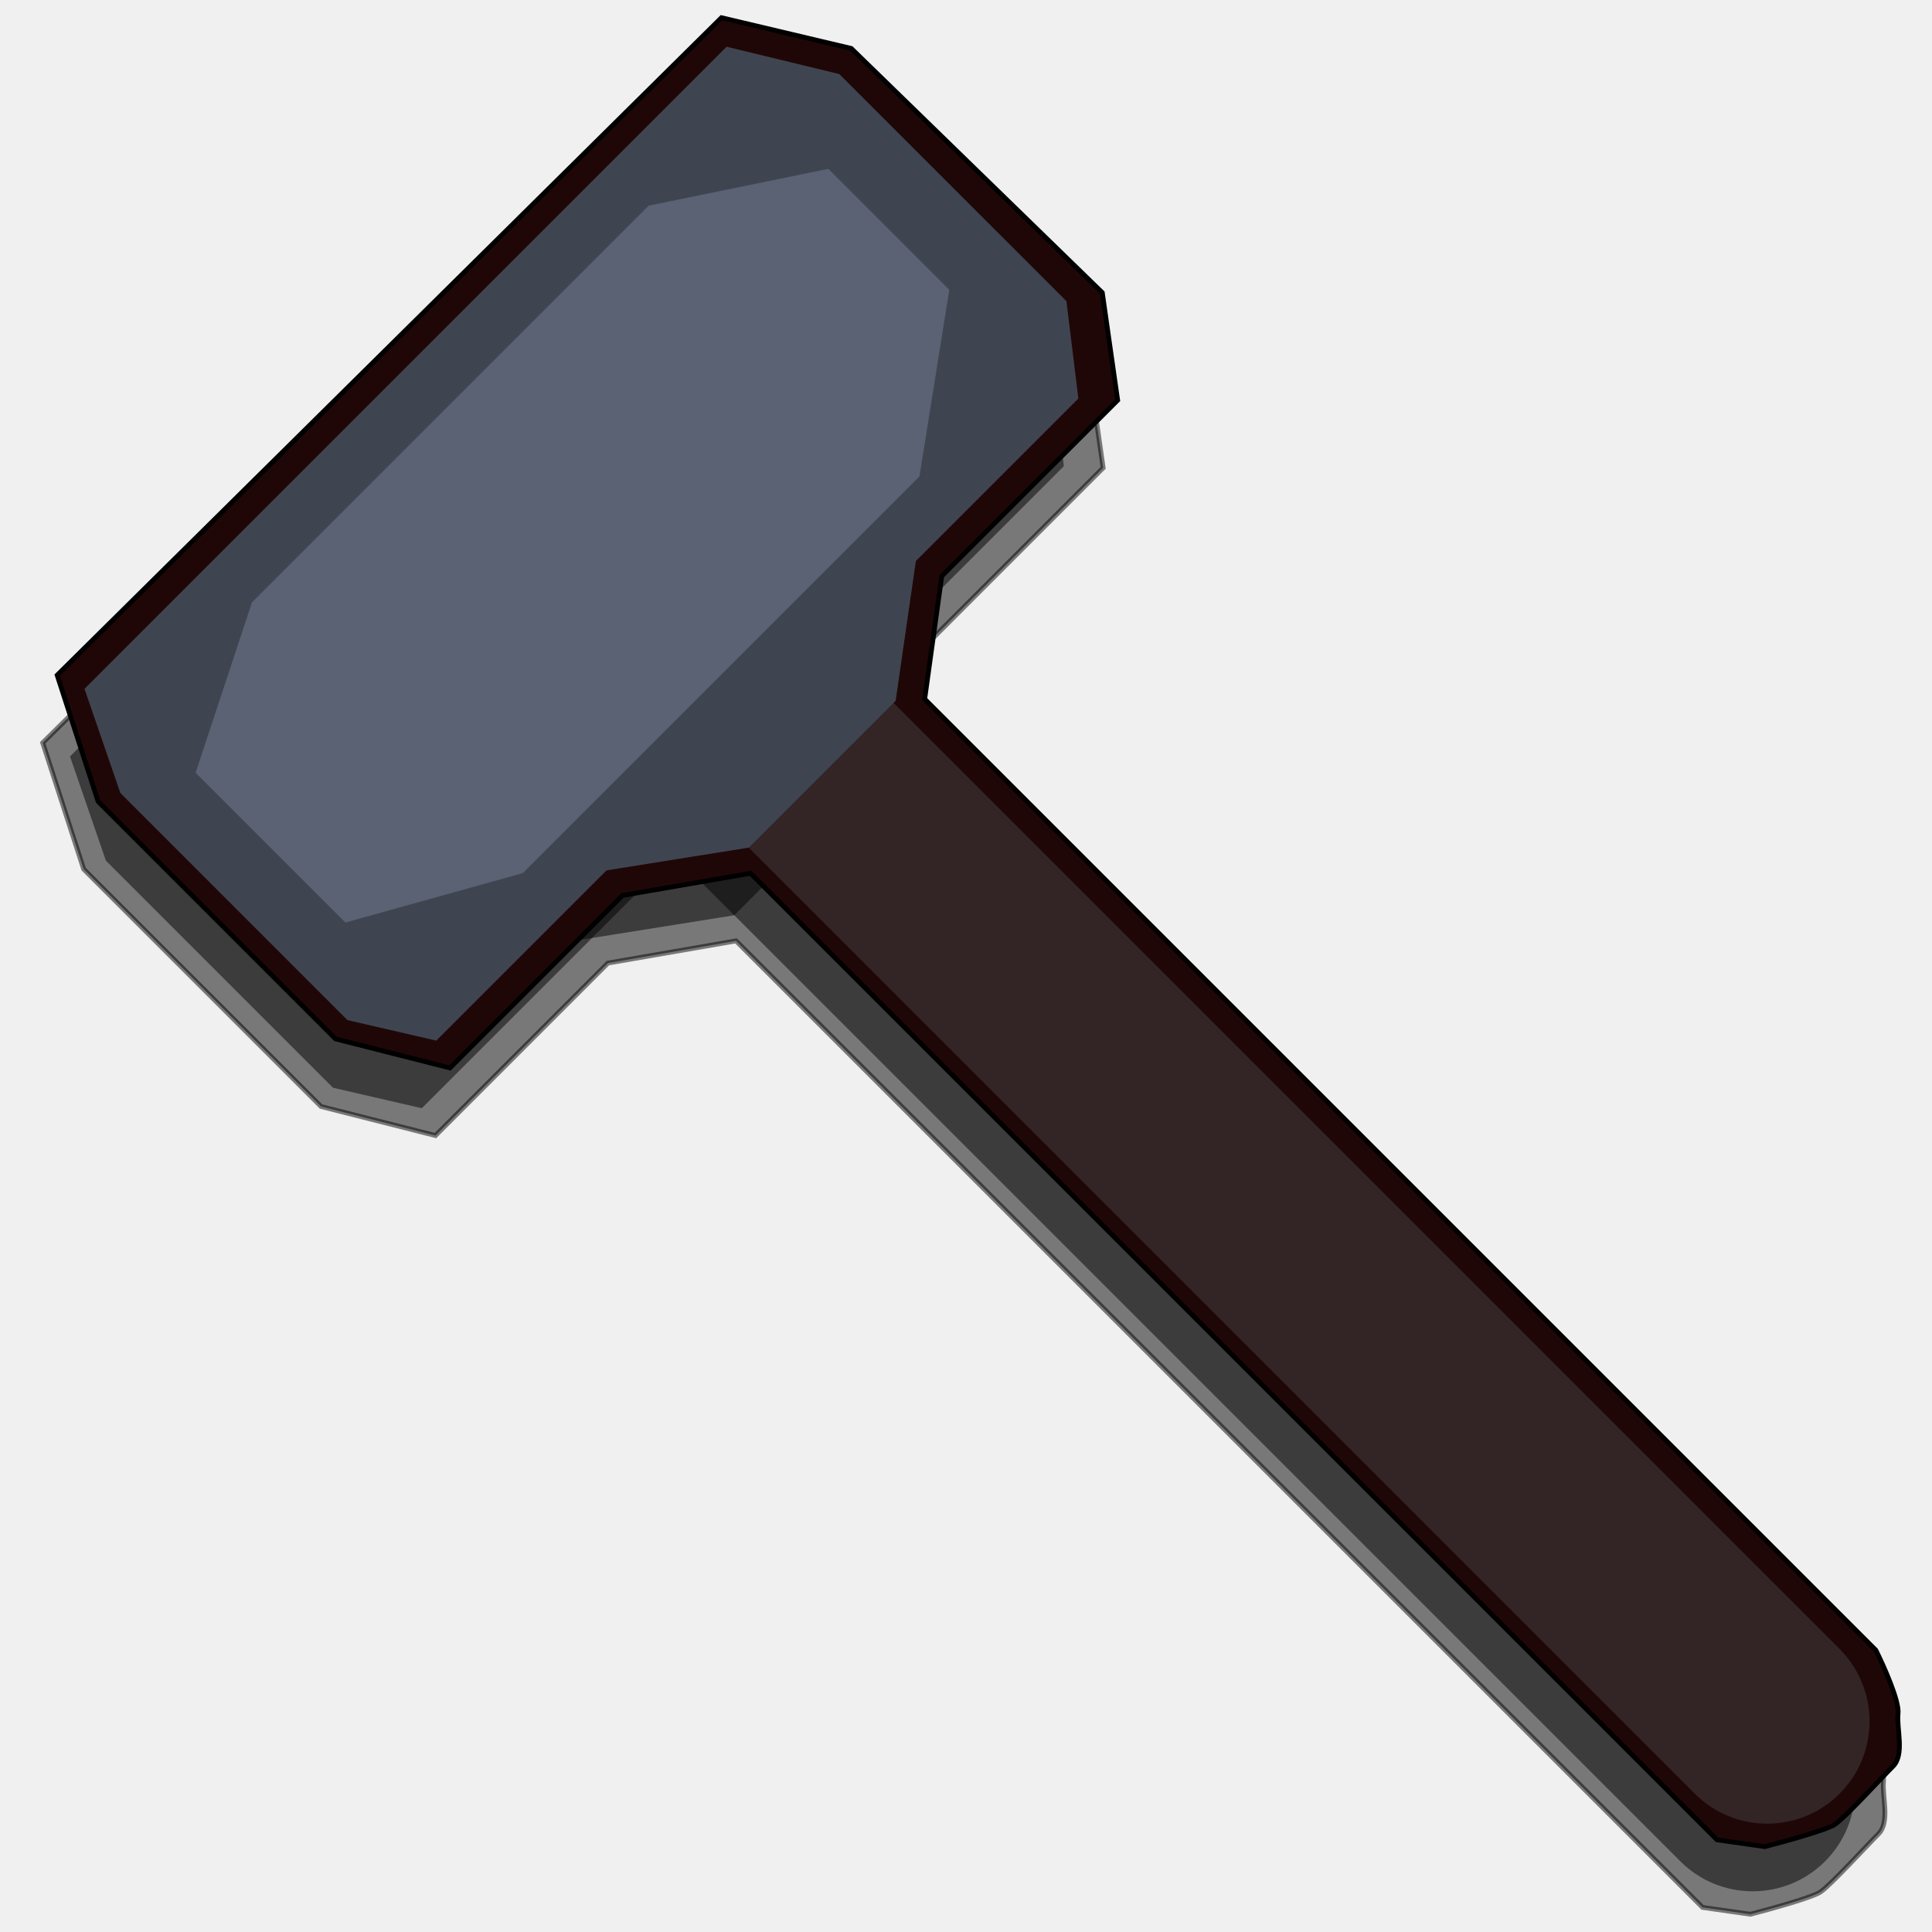
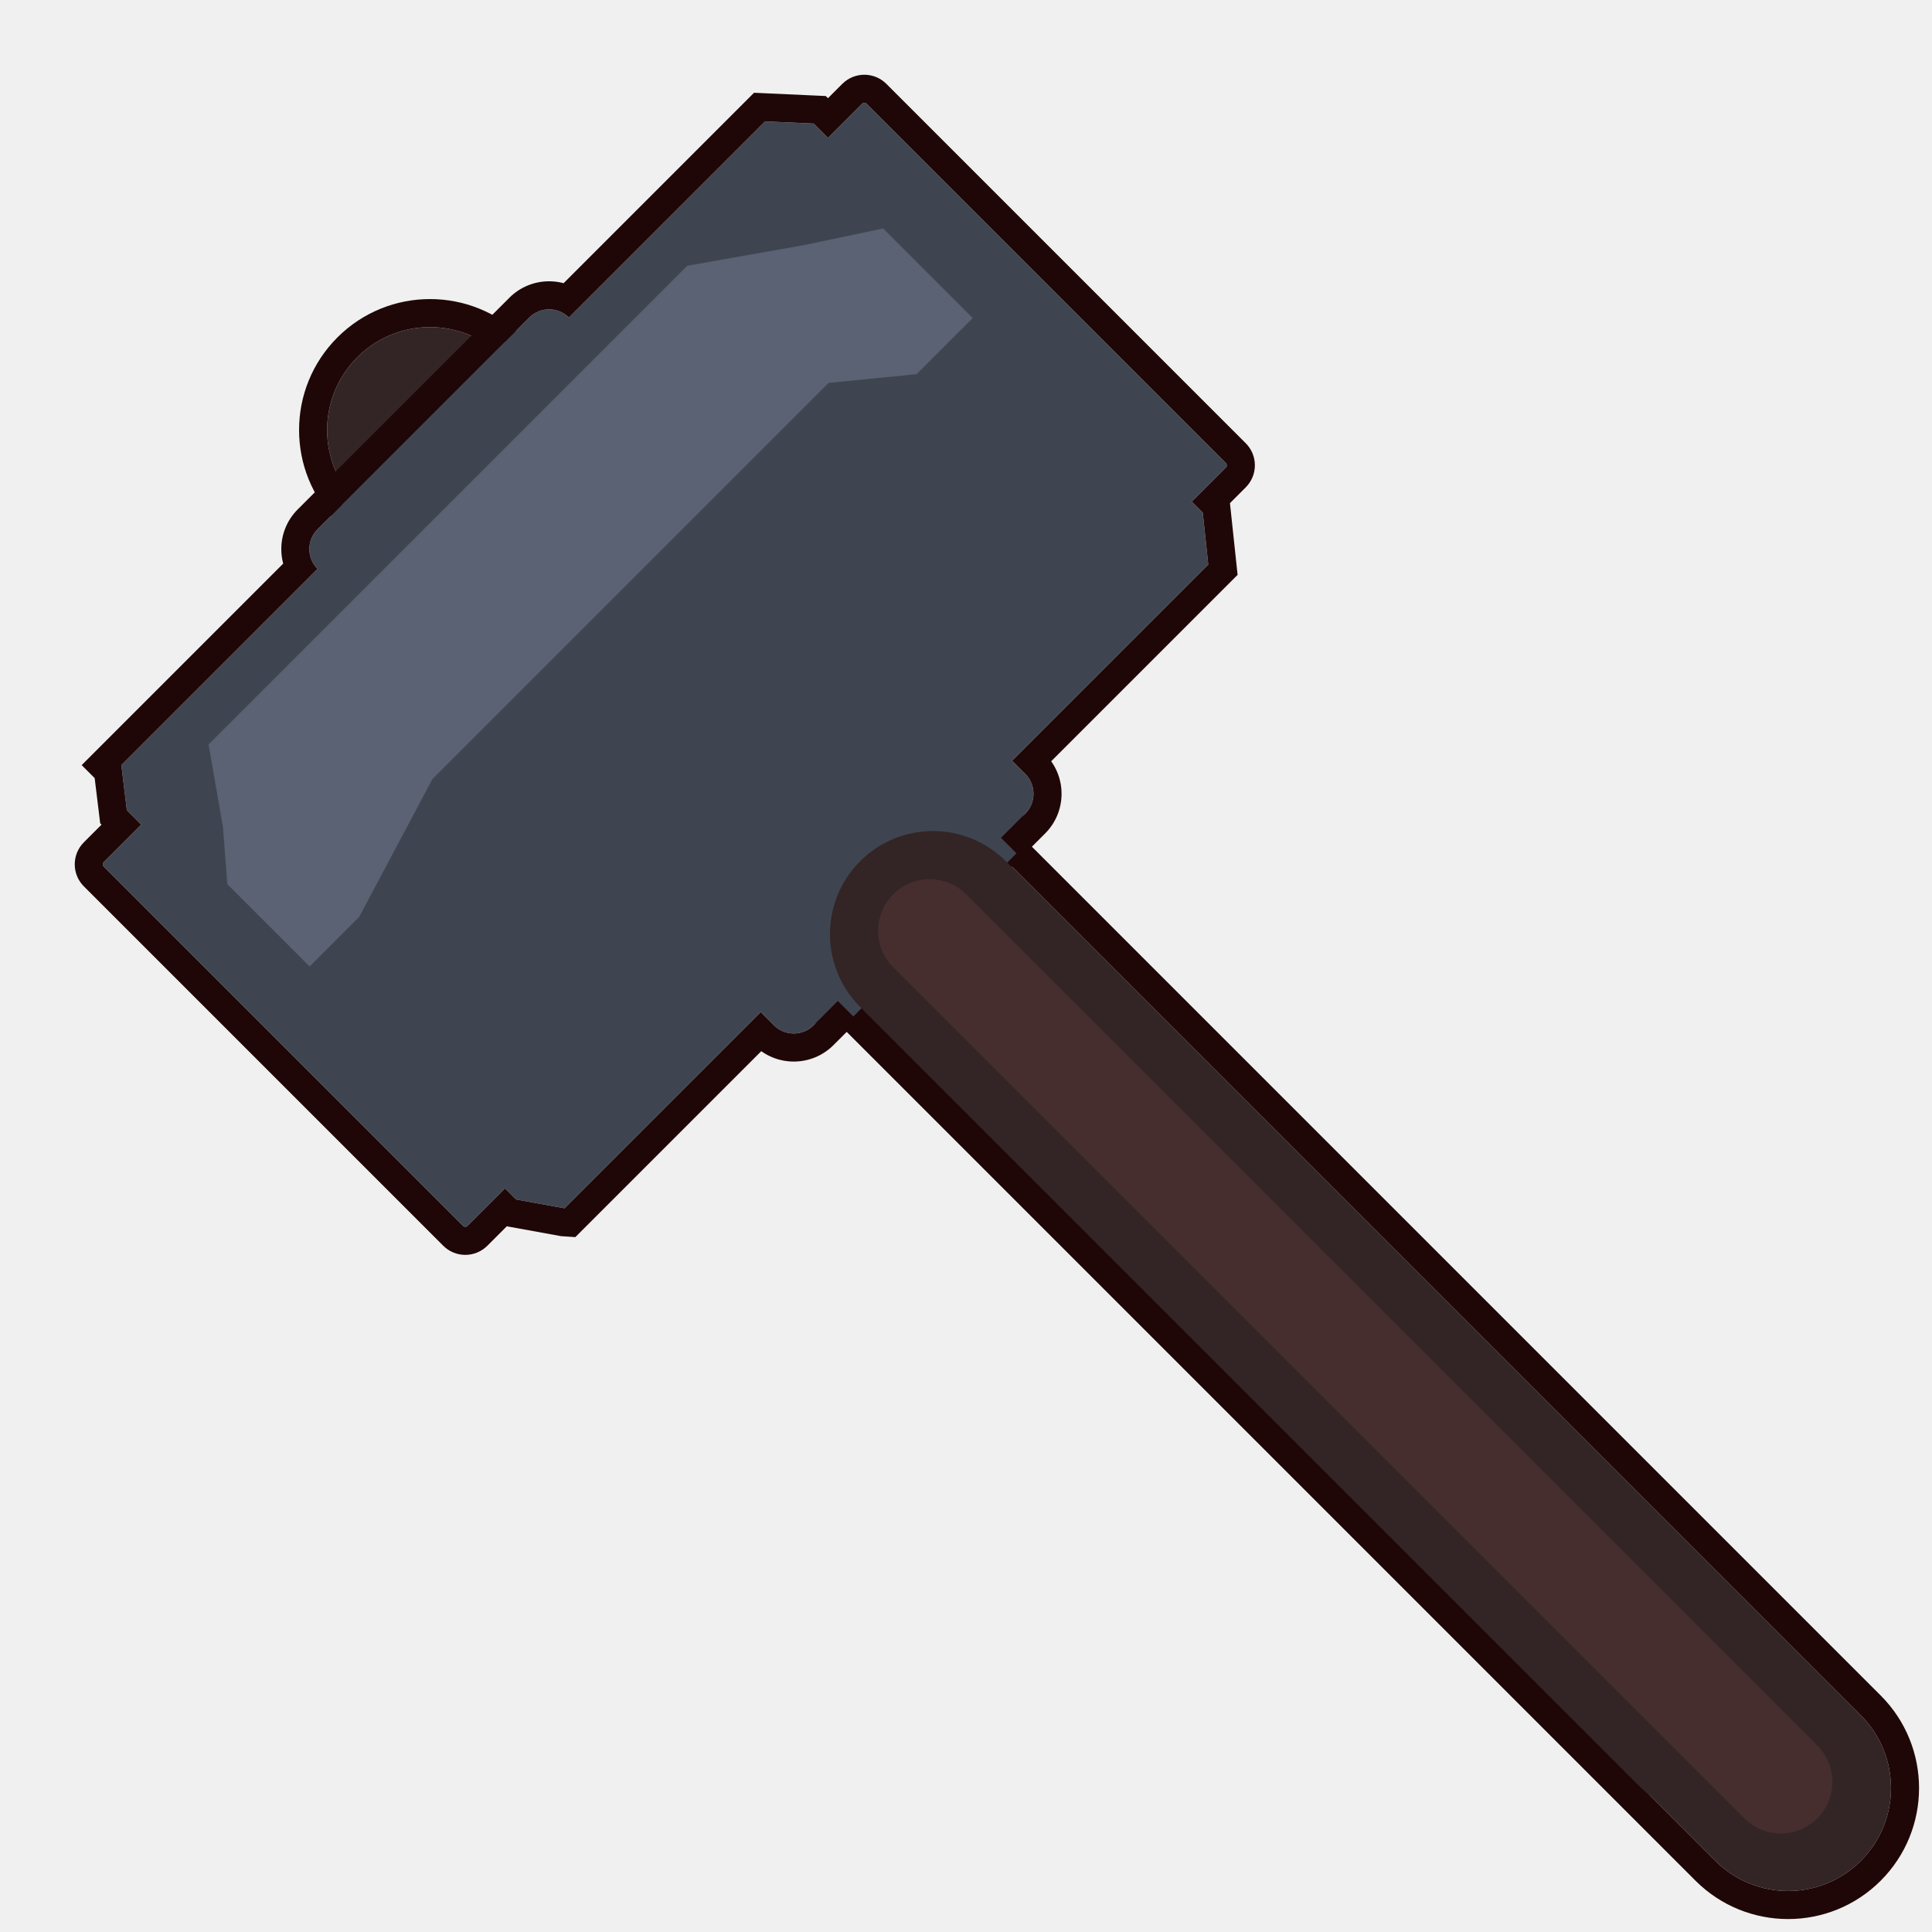
<svg xmlns="http://www.w3.org/2000/svg" width="400" height="400" viewBox="0 0 400 400" fill="none">
  <g clip-path="url(#clip0_147_103)">
-     <path d="M17.324 179.948L8.839 153.785L146.371 17.667L173.241 24.031L225.214 74.589L228.395 96.863L191.979 133.279L188.444 158.735L377.241 347.533L385.373 355.664C387.023 358.964 390.252 366.2 389.969 368.746C389.616 371.928 391.384 377.231 388.909 379.706C386.434 382.181 379.009 390.313 376.888 391.727C375.191 392.858 366.517 395.262 362.392 396.323L352.493 394.909L152.382 194.798L125.865 199.394L90.156 235.103L66.468 229.092L17.324 179.948Z" fill="black" fill-opacity="0.5" stroke="black" stroke-opacity="0.5" />
-     <rect x="82.378" y="119.844" width="42.37" height="396.69" rx="21.185" transform="rotate(-45 82.3779 119.844)" fill="black" fill-opacity="0.5" />
-     <path d="M152.028 189.494L92.277 199.04L190.919 100.399L182.433 159.089L152.028 189.494Z" fill="black" fill-opacity="0.5" />
-     <path d="M21.921 178.18L14.496 156.614L147.432 23.678L170.766 29.334L217.789 76.357L220.264 96.51L87.328 229.446L68.943 225.203L21.921 178.18Z" fill="black" fill-opacity="0.5" />
-     <path d="M37.5 173.989L49.166 138.717L131.309 56.574L168.5 48.961L193.539 74L187.367 112.633L105.225 194.775L68.511 205L37.5 173.989Z" fill="black" fill-opacity="0.5" />
-     <path d="M20.324 165.948L11.839 139.785L149.371 3.667L176.241 10.031L228.214 60.589L231.395 82.863L194.979 119.279L191.444 144.735L380.241 333.533L388.373 341.664C390.023 344.964 393.252 352.2 392.969 354.746C392.616 357.928 394.384 363.231 391.909 365.706C389.434 368.181 382.009 376.313 379.888 377.727C378.191 378.858 369.517 381.262 365.392 382.323L355.493 380.909L155.382 180.798L128.865 185.394L93.156 221.103L69.468 215.092L20.324 165.948Z" fill="#200707" stroke="black" />
-     <rect x="85.378" y="105.844" width="42.37" height="396.69" rx="21.185" transform="rotate(-45 85.3779 105.844)" fill="#332525" />
-     <path d="M155.028 175.494L95.277 185.04L193.919 86.399L185.433 145.089L155.028 175.494Z" fill="#3F4550" />
-     <path d="M24.921 164.18L17.496 142.614L150.432 9.678L173.766 15.335L220.789 62.357L223.264 82.51L90.328 215.446L71.943 211.203L24.921 164.18Z" fill="#3F4550" />
-     <path d="M40.5 159.989L52.166 124.717L134.309 42.574L171.5 34.961L196.539 60L190.367 98.633L108.225 180.775L71.511 191L40.5 159.989Z" fill="#5A6273" />
+     <mask id="path-1-outside-1_147_103" maskUnits="userSpaceOnUse" x="45.398" y="45.261" width="369.11" height="369.11" fill="black">
+       <rect fill="white" x="45.398" y="45.261" width="369.11" height="369.11" />
+       <path fill-rule="evenodd" clip-rule="evenodd" d="M104.093 73.967C95.774 65.648 82.286 65.648 73.967 73.967C65.648 82.286 65.648 95.774 73.967 104.093L134.882 165.008C135.297 171.674 138.052 178.22 143.145 183.314L159.242 199.411C164.336 204.504 170.883 207.259 177.548 207.675L355.144 385.271C363.463 393.59 376.951 393.59 385.27 385.271C393.589 376.951 393.589 363.464 385.27 355.144L207.674 177.549C207.259 170.883 204.504 164.336 199.411 159.243L183.314 143.146C178.22 138.052 171.673 135.298 165.008 134.882L104.093 73.967Z" />
+     </mask>
+     <path fill-rule="evenodd" clip-rule="evenodd" d="M104.093 73.967C95.774 65.648 82.286 65.648 73.967 73.967C65.648 82.286 65.648 95.774 73.967 104.093L134.882 165.008C135.297 171.674 138.052 178.22 143.145 183.314L159.242 199.411C164.336 204.504 170.883 207.259 177.548 207.675L355.144 385.271C363.463 393.59 376.951 393.59 385.27 385.271C393.589 376.951 393.589 363.464 385.27 355.144L207.674 177.549C207.259 170.883 204.504 164.336 199.411 159.243L183.314 143.146C178.22 138.052 171.673 135.298 165.008 134.882L104.093 73.967Z" fill="#332525" />
+     <path d="M73.967 73.967L69.859 69.859L73.967 73.967ZM104.093 73.967L108.201 69.859L108.201 69.859L104.093 73.967ZM73.967 104.093L78.075 99.985L73.967 104.093ZM134.882 165.008L140.68 164.647L140.543 162.454L138.99 160.9L134.882 165.008ZM143.145 183.314L147.254 179.206L143.145 183.314ZM159.242 199.411L155.134 203.519L159.242 199.411ZM177.548 207.675L181.656 203.567L180.103 202.013L177.91 201.876L177.548 207.675ZM355.144 385.271L351.036 389.379L355.144 385.271ZM385.27 355.144L389.378 351.036L389.378 351.036L385.27 355.144ZM207.674 177.549L201.876 177.91L202.013 180.103L203.566 181.657L207.674 177.549ZM165.008 134.882L160.9 138.99L162.453 140.544L164.646 140.681L165.008 134.882ZM78.075 78.075C84.125 72.025 93.935 72.025 99.985 78.075L108.201 69.859C97.613 59.271 80.447 59.271 69.859 69.859L78.075 78.075ZM78.075 99.985C72.025 93.935 72.025 84.126 78.075 78.075L69.859 69.859C59.271 80.447 59.271 97.614 69.859 108.201L78.075 99.985ZM138.99 160.9L78.075 99.985L69.859 108.201L130.774 169.116L138.99 160.9ZM147.254 179.206C143.199 175.151 141.011 169.953 140.68 164.647L129.083 165.37C129.584 173.394 132.905 181.289 139.037 187.422L147.254 179.206ZM163.351 195.303L147.254 179.206L139.037 187.422L155.134 203.519L163.351 195.303ZM177.91 201.876C172.603 201.545 167.405 199.357 163.351 195.303L155.134 203.519C161.267 209.652 169.163 212.973 177.187 213.473L177.91 201.876ZM359.252 381.162L181.656 203.567L173.44 211.783L351.036 389.379L359.252 381.162ZM381.162 381.162C375.112 387.213 365.302 387.213 359.252 381.162L351.036 389.379C361.624 399.967 378.79 399.967 389.378 389.379L381.162 381.162ZM381.162 359.253C387.212 365.303 387.212 375.112 381.162 381.162L389.378 389.379C399.966 378.791 399.966 361.624 389.378 351.036L381.162 359.253ZM203.566 181.657L381.162 359.253L389.378 351.036L211.782 173.441L203.566 181.657ZM195.302 163.351C199.357 167.405 201.545 172.603 201.876 177.91L213.473 177.187C212.973 169.163 209.651 161.267 203.519 155.135L195.302 163.351ZM179.205 147.254L195.302 163.351L203.519 155.135L187.422 139.038L179.205 147.254ZM164.646 140.681C169.953 141.011 175.151 143.199 179.205 147.254L187.422 139.038C181.289 132.905 173.393 129.584 165.369 129.084L164.646 140.681ZM99.985 78.075L160.9 138.99L169.116 130.774L108.201 69.859L99.985 78.075Z" fill="#200707" mask="url(#path-1-outside-1_147_103)" />
+     <mask id="path-3-outside-2_147_103" maskUnits="userSpaceOnUse" x="0.209" y="-0.25" width="278.6" height="278.6" fill="black">
+       <rect fill="white" x="0.209" y="-0.25" width="278.6" height="278.6" />
+       <path fill-rule="evenodd" clip-rule="evenodd" d="M157.499 209.534L116.874 250.159L116.874 250.159L106.832 248.333L104.55 246.051L96.79 253.811C96.538 254.063 96.129 254.063 95.877 253.811L21.475 179.408C21.223 179.156 21.223 178.748 21.475 178.495L28.757 171.213L28.778 171.192L29.234 170.736L26.267 167.769L25.126 158.412L25.126 158.411L65.751 117.786C63.482 115.518 63.482 111.839 65.751 109.57L109.571 65.751C111.84 63.482 115.518 63.482 117.787 65.75L158.411 25.126L168.454 25.582L171.421 28.549L178.496 21.474C178.748 21.222 179.156 21.222 179.409 21.474L253.811 95.877C254.063 96.129 254.063 96.538 253.811 96.79L246.736 103.865L249.018 106.147L250.159 116.874L209.535 157.498L212.274 160.237C214.543 162.506 214.543 166.184 212.274 168.453L168.454 212.273C166.185 214.542 162.506 214.542 160.238 212.273L157.499 209.534Z" />
+     </mask>
+     <path fill-rule="evenodd" clip-rule="evenodd" d="M157.499 209.534L116.874 250.159L116.874 250.159L106.832 248.333L104.55 246.051L96.79 253.811C96.538 254.063 96.129 254.063 95.877 253.811L21.475 179.408C21.223 179.156 21.223 178.748 21.475 178.495L28.757 171.213L28.778 171.192L29.234 170.736L26.267 167.769L25.126 158.412L25.126 158.411L65.751 117.786C63.482 115.518 63.482 111.839 65.751 109.57L109.571 65.751C111.84 63.482 115.518 63.482 117.787 65.75L158.411 25.126L168.454 25.582L171.421 28.549L178.496 21.474C178.748 21.222 179.156 21.222 179.409 21.474L253.811 95.877C254.063 96.129 254.063 96.538 253.811 96.79L246.736 103.865L249.018 106.147L250.159 116.874L209.535 157.498L212.274 160.237C214.543 162.506 214.543 166.184 212.274 168.453L168.454 212.273C166.185 214.542 162.506 214.542 160.238 212.273L157.499 209.534Z" fill="#3F4550" />
+     <path d="M116.874 250.159L116.488 255.956L119.118 256.131L120.982 254.267L116.874 250.159ZM157.499 209.534L161.607 205.426L157.499 201.318L153.391 205.426L157.499 209.534ZM116.874 250.159L115.835 255.875L116.159 255.934L116.487 255.956L116.874 250.159ZM106.832 248.333L102.724 252.441L104.007 253.725L105.793 254.049L106.832 248.333ZM104.55 246.051L108.658 241.943L104.55 237.835L100.442 241.943L104.55 246.051ZM96.79 253.811L100.898 257.919L96.79 253.811ZM21.475 178.495L25.583 182.604L21.475 178.495ZM28.757 171.213L32.865 175.321L32.87 175.316L32.875 175.311L28.757 171.213ZM28.778 171.192L24.67 167.084L24.665 167.089L24.66 167.094L28.778 171.192ZM29.234 170.736L33.342 174.844L37.45 170.736L33.342 166.628L29.234 170.736ZM26.267 167.769L20.5 168.472L20.743 170.46L22.159 171.877L26.267 167.769ZM25.126 158.412L30.893 157.708L30.651 155.72L29.234 154.303L25.126 158.412ZM25.126 158.411L21.018 154.303L16.91 158.411L21.018 162.519L25.126 158.411ZM65.751 117.786L69.859 121.895L73.967 117.787L69.859 113.678L65.751 117.786ZM65.751 109.57L61.643 105.462L65.751 109.57ZM109.571 65.751L113.679 69.859L109.571 65.751ZM117.787 65.75L113.679 69.859L117.787 73.966L121.895 69.859L117.787 65.75ZM158.411 25.126L158.675 19.322L156.115 19.206L154.303 21.018L158.411 25.126ZM168.454 25.582L172.562 21.474L170.968 19.881L168.717 19.779L168.454 25.582ZM171.421 28.549L167.312 32.658L171.421 36.766L175.529 32.658L171.421 28.549ZM179.409 21.474L175.3 25.583L179.409 21.474ZM253.811 95.877L257.919 91.769L253.811 95.877ZM253.811 96.79L257.919 100.898L257.919 100.898L253.811 96.79ZM246.736 103.865L242.628 99.757L238.52 103.865L242.628 107.973L246.736 103.865ZM249.018 106.147L254.795 105.533L254.578 103.491L253.126 102.039L249.018 106.147ZM250.159 116.874L254.267 120.982L256.23 119.019L255.936 116.259L250.159 116.874ZM209.535 157.498L205.427 153.39L201.319 157.498L205.427 161.606L209.535 157.498ZM160.238 212.273L156.13 216.381L160.238 212.273ZM120.982 254.267L161.607 213.642L153.391 205.426L112.766 246.051L120.982 254.267ZM116.487 255.956L116.488 255.956L117.26 244.362L117.26 244.362L116.487 255.956ZM105.793 254.049L115.835 255.875L117.913 244.443L107.871 242.617L105.793 254.049ZM100.442 250.159L102.724 252.441L110.94 244.225L108.658 241.943L100.442 250.159ZM100.898 257.919L108.658 250.159L100.442 241.943L92.682 249.703L100.898 257.919ZM91.769 257.919C94.29 260.44 98.377 260.44 100.898 257.919L92.682 249.703C94.699 247.686 97.968 247.686 99.985 249.703L91.769 257.919ZM17.366 183.516L91.769 257.919L99.985 249.703L25.583 175.3L17.366 183.516ZM17.366 174.387C14.845 176.908 14.846 180.996 17.366 183.516L25.583 175.3C27.599 177.317 27.599 180.587 25.583 182.604L17.366 174.387ZM24.649 167.105L17.366 174.387L25.583 182.604L32.865 175.321L24.649 167.105ZM24.66 167.094L24.639 167.115L32.875 175.311L32.896 175.29L24.66 167.094ZM25.126 166.628L24.67 167.084L32.886 175.3L33.342 174.844L25.126 166.628ZM22.159 171.877L25.126 174.844L33.342 166.628L30.375 163.661L22.159 171.877ZM19.359 159.115L20.5 168.472L32.034 167.065L30.893 157.708L19.359 159.115ZM21.018 162.519L21.018 162.52L29.234 154.303L29.234 154.303L21.018 162.519ZM61.643 113.678L21.018 154.303L29.234 162.519L69.859 121.895L61.643 113.678ZM69.859 113.678L69.859 113.678L61.643 105.462C57.105 110 57.105 117.357 61.643 121.894L69.859 113.678ZM69.859 113.678L113.679 69.859L105.463 61.642L61.643 105.462L69.859 113.678ZM113.679 69.859L113.679 69.859L121.895 61.642C117.357 57.105 110 57.105 105.463 61.642L113.679 69.859ZM154.303 21.018L113.679 61.642L121.895 69.859L162.52 29.234L154.303 21.018ZM168.717 19.779L158.675 19.322L158.148 30.93L168.19 31.386L168.717 19.779ZM175.529 24.441L172.562 21.474L164.345 29.691L167.312 32.658L175.529 24.441ZM174.387 17.366L167.312 24.441L175.529 32.658L182.604 25.583L174.387 17.366ZM183.517 17.366C180.996 14.845 176.908 14.845 174.387 17.366L182.604 25.583C180.587 27.599 177.317 27.599 175.3 25.583L183.517 17.366ZM257.919 91.769L183.517 17.366L175.3 25.583L249.703 99.985L257.919 91.769ZM257.919 100.898C260.44 98.377 260.44 94.29 257.919 91.769L249.703 99.985C247.686 97.968 247.686 94.698 249.703 92.682L257.919 100.898ZM250.844 107.973L257.919 100.898L249.703 92.682L242.628 99.757L250.844 107.973ZM253.126 102.039L250.844 99.757L242.628 107.973L244.91 110.255L253.126 102.039ZM255.936 116.259L254.795 105.533L243.241 106.762L244.382 117.488L255.936 116.259ZM213.643 161.606L254.267 120.982L246.051 112.766L205.427 153.39L213.643 161.606ZM205.427 161.606L208.166 164.345L216.382 156.129L213.643 153.39L205.427 161.606ZM208.166 164.345V164.345L216.382 172.561C220.919 168.024 220.919 160.667 216.382 156.129L208.166 164.345ZM208.166 164.345L164.346 208.165L172.562 216.381L216.382 172.561L208.166 164.345ZM164.346 208.165V208.165L156.13 216.381C160.667 220.919 168.024 220.919 172.562 216.381L164.346 208.165ZM164.346 208.165L161.607 205.426L153.391 213.642L156.13 216.381L164.346 208.165Z" fill="#200707" mask="url(#path-3-outside-2_147_103)" />
+     <rect x="70.772" y="104.55" width="47.769" height="149.762" transform="rotate(-45 70.7715 104.55)" fill="#3F4550" />
+     <rect x="193.164" y="163.219" width="270.548" height="42.667" rx="21.334" transform="rotate(45 193.164 163.219)" fill="#332525" />
+     <rect x="192.478" y="177.619" width="270.548" height="21.334" rx="10.667" transform="rotate(45 192.478 177.619)" fill="#472E2E" />
+     <path d="M46.158 171.215L43.184 154.119L142.275 55.028L166.661 50.712L182.842 47.303L201.391 65.852L189.774 77.469L171.541 79.282L89.534 161.288L74.356 189.846L64.105 200.097L47.076 183.068L46.158 171.215Z" fill="#5A6273" />
  </g>
  <defs>
    <clipPath id="clip0_147_103">
      <rect width="400" height="400" fill="white" />
    </clipPath>
  </defs>
</svg>
